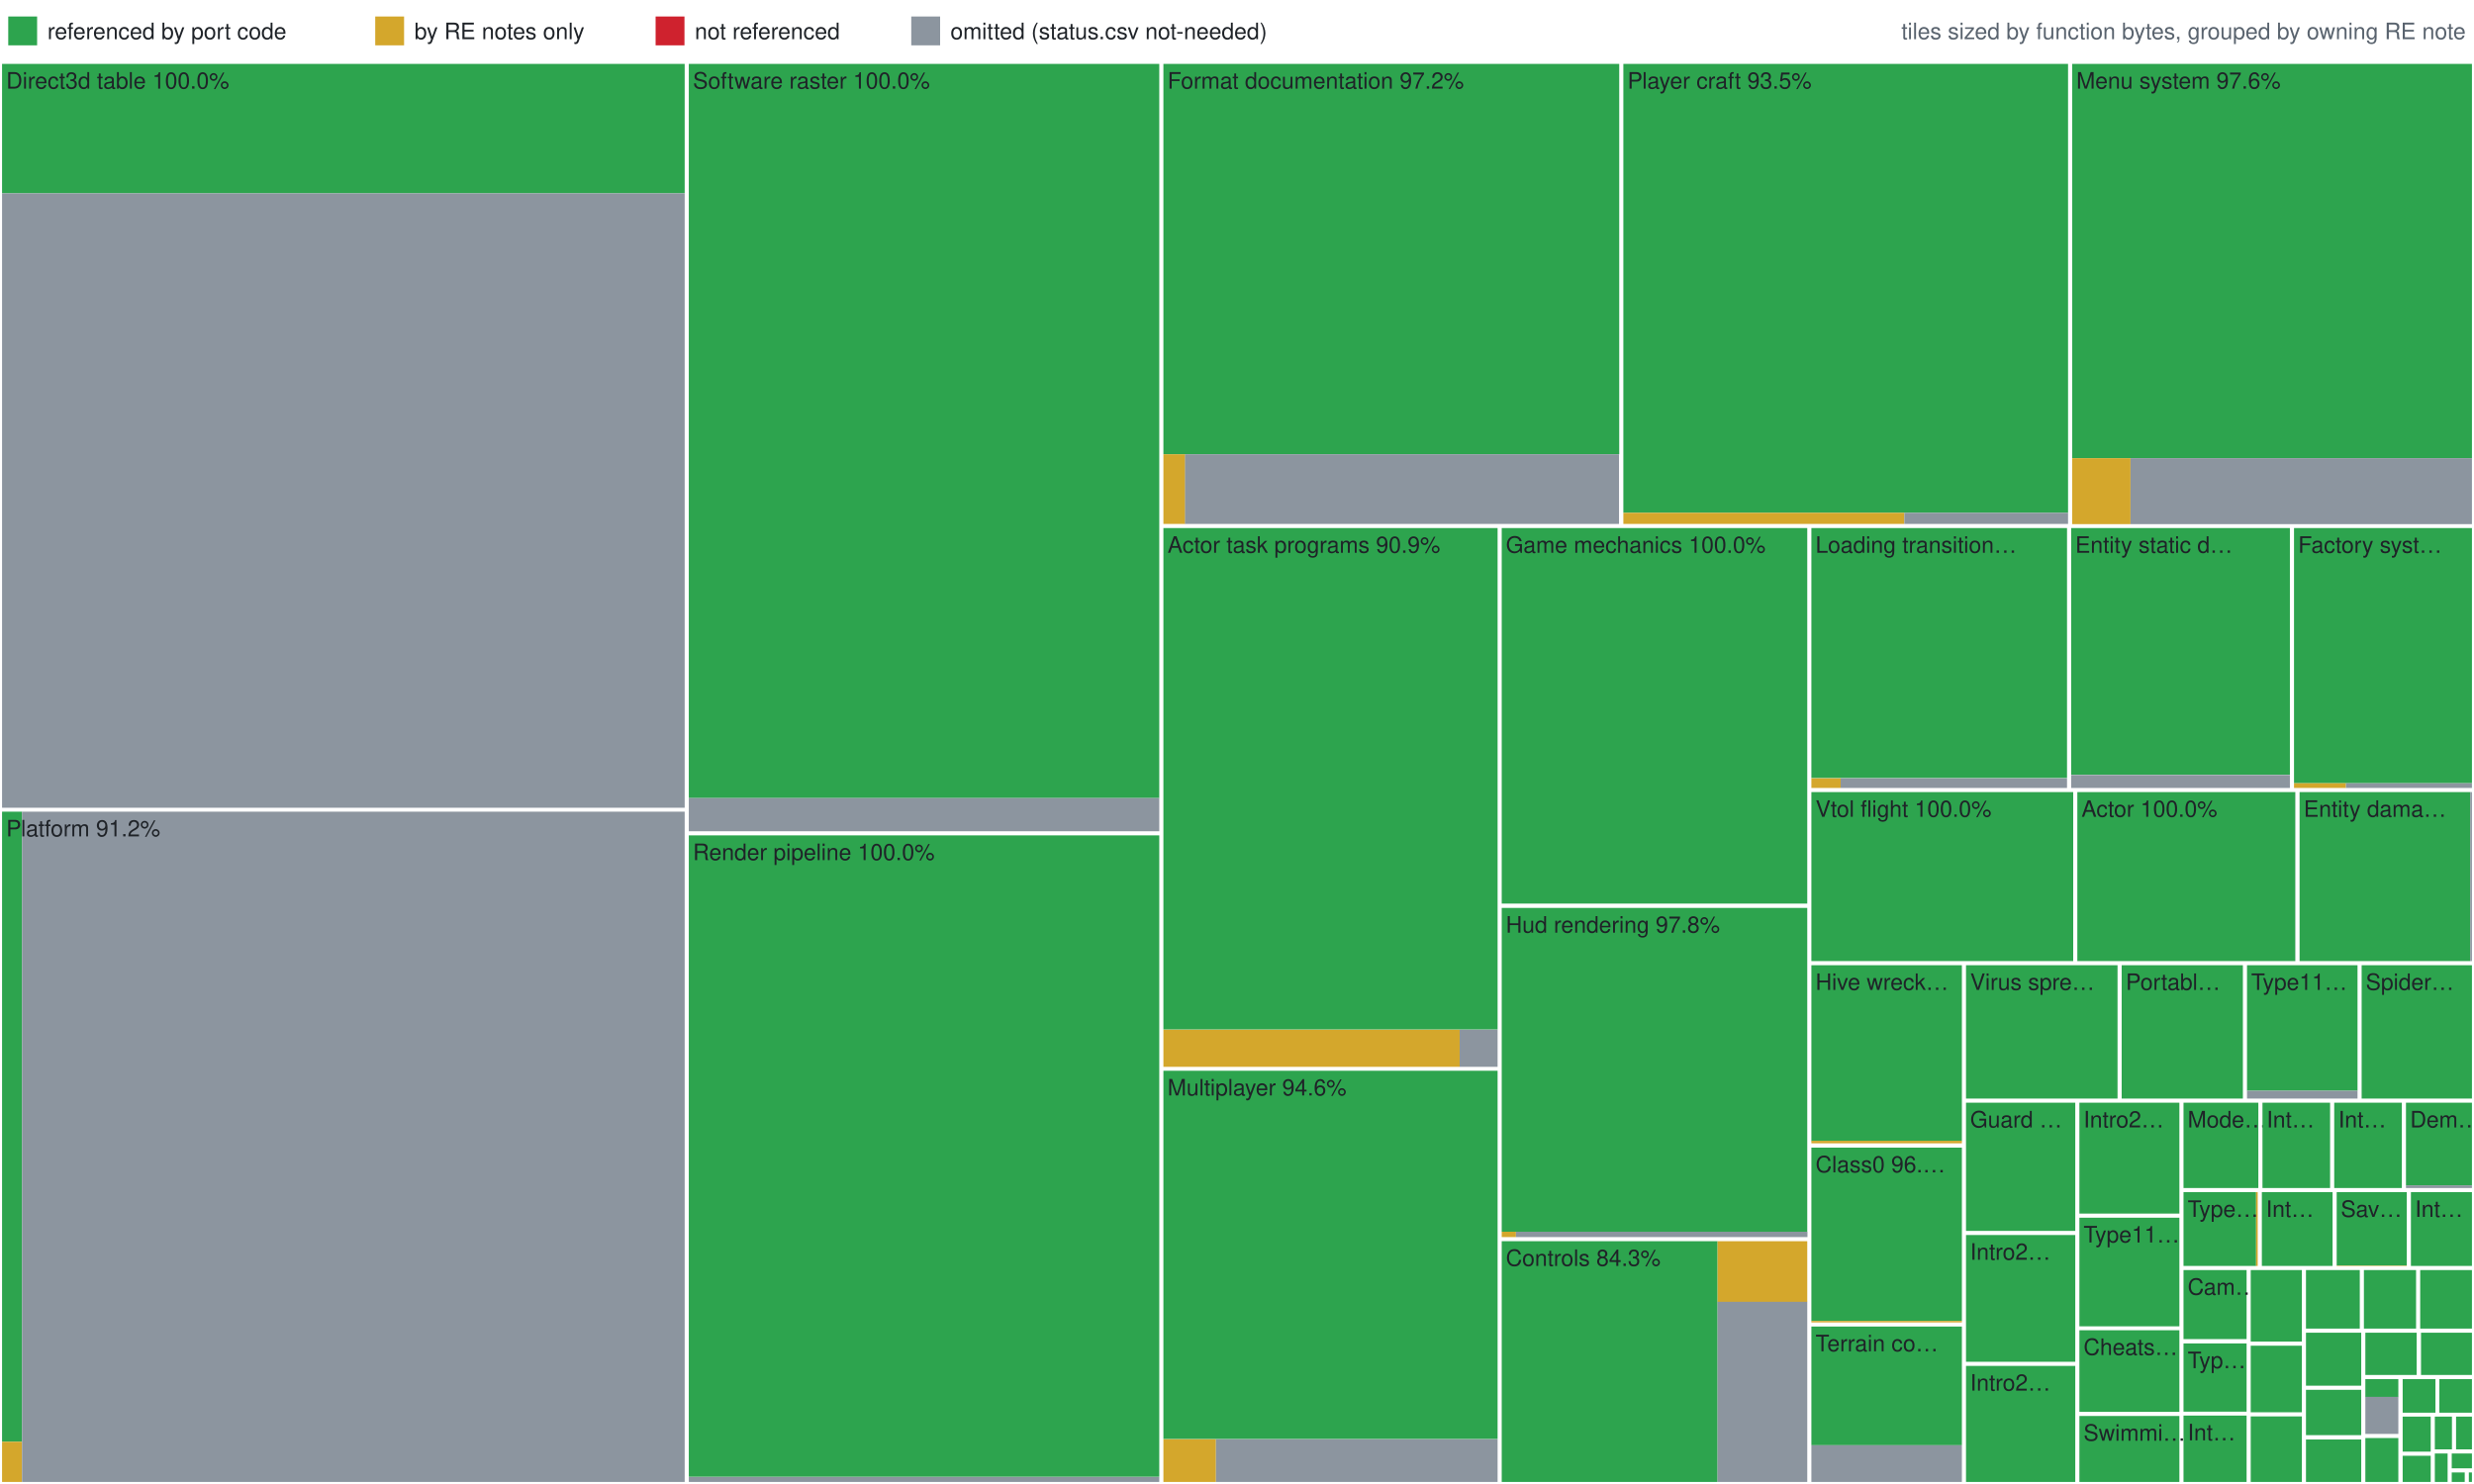
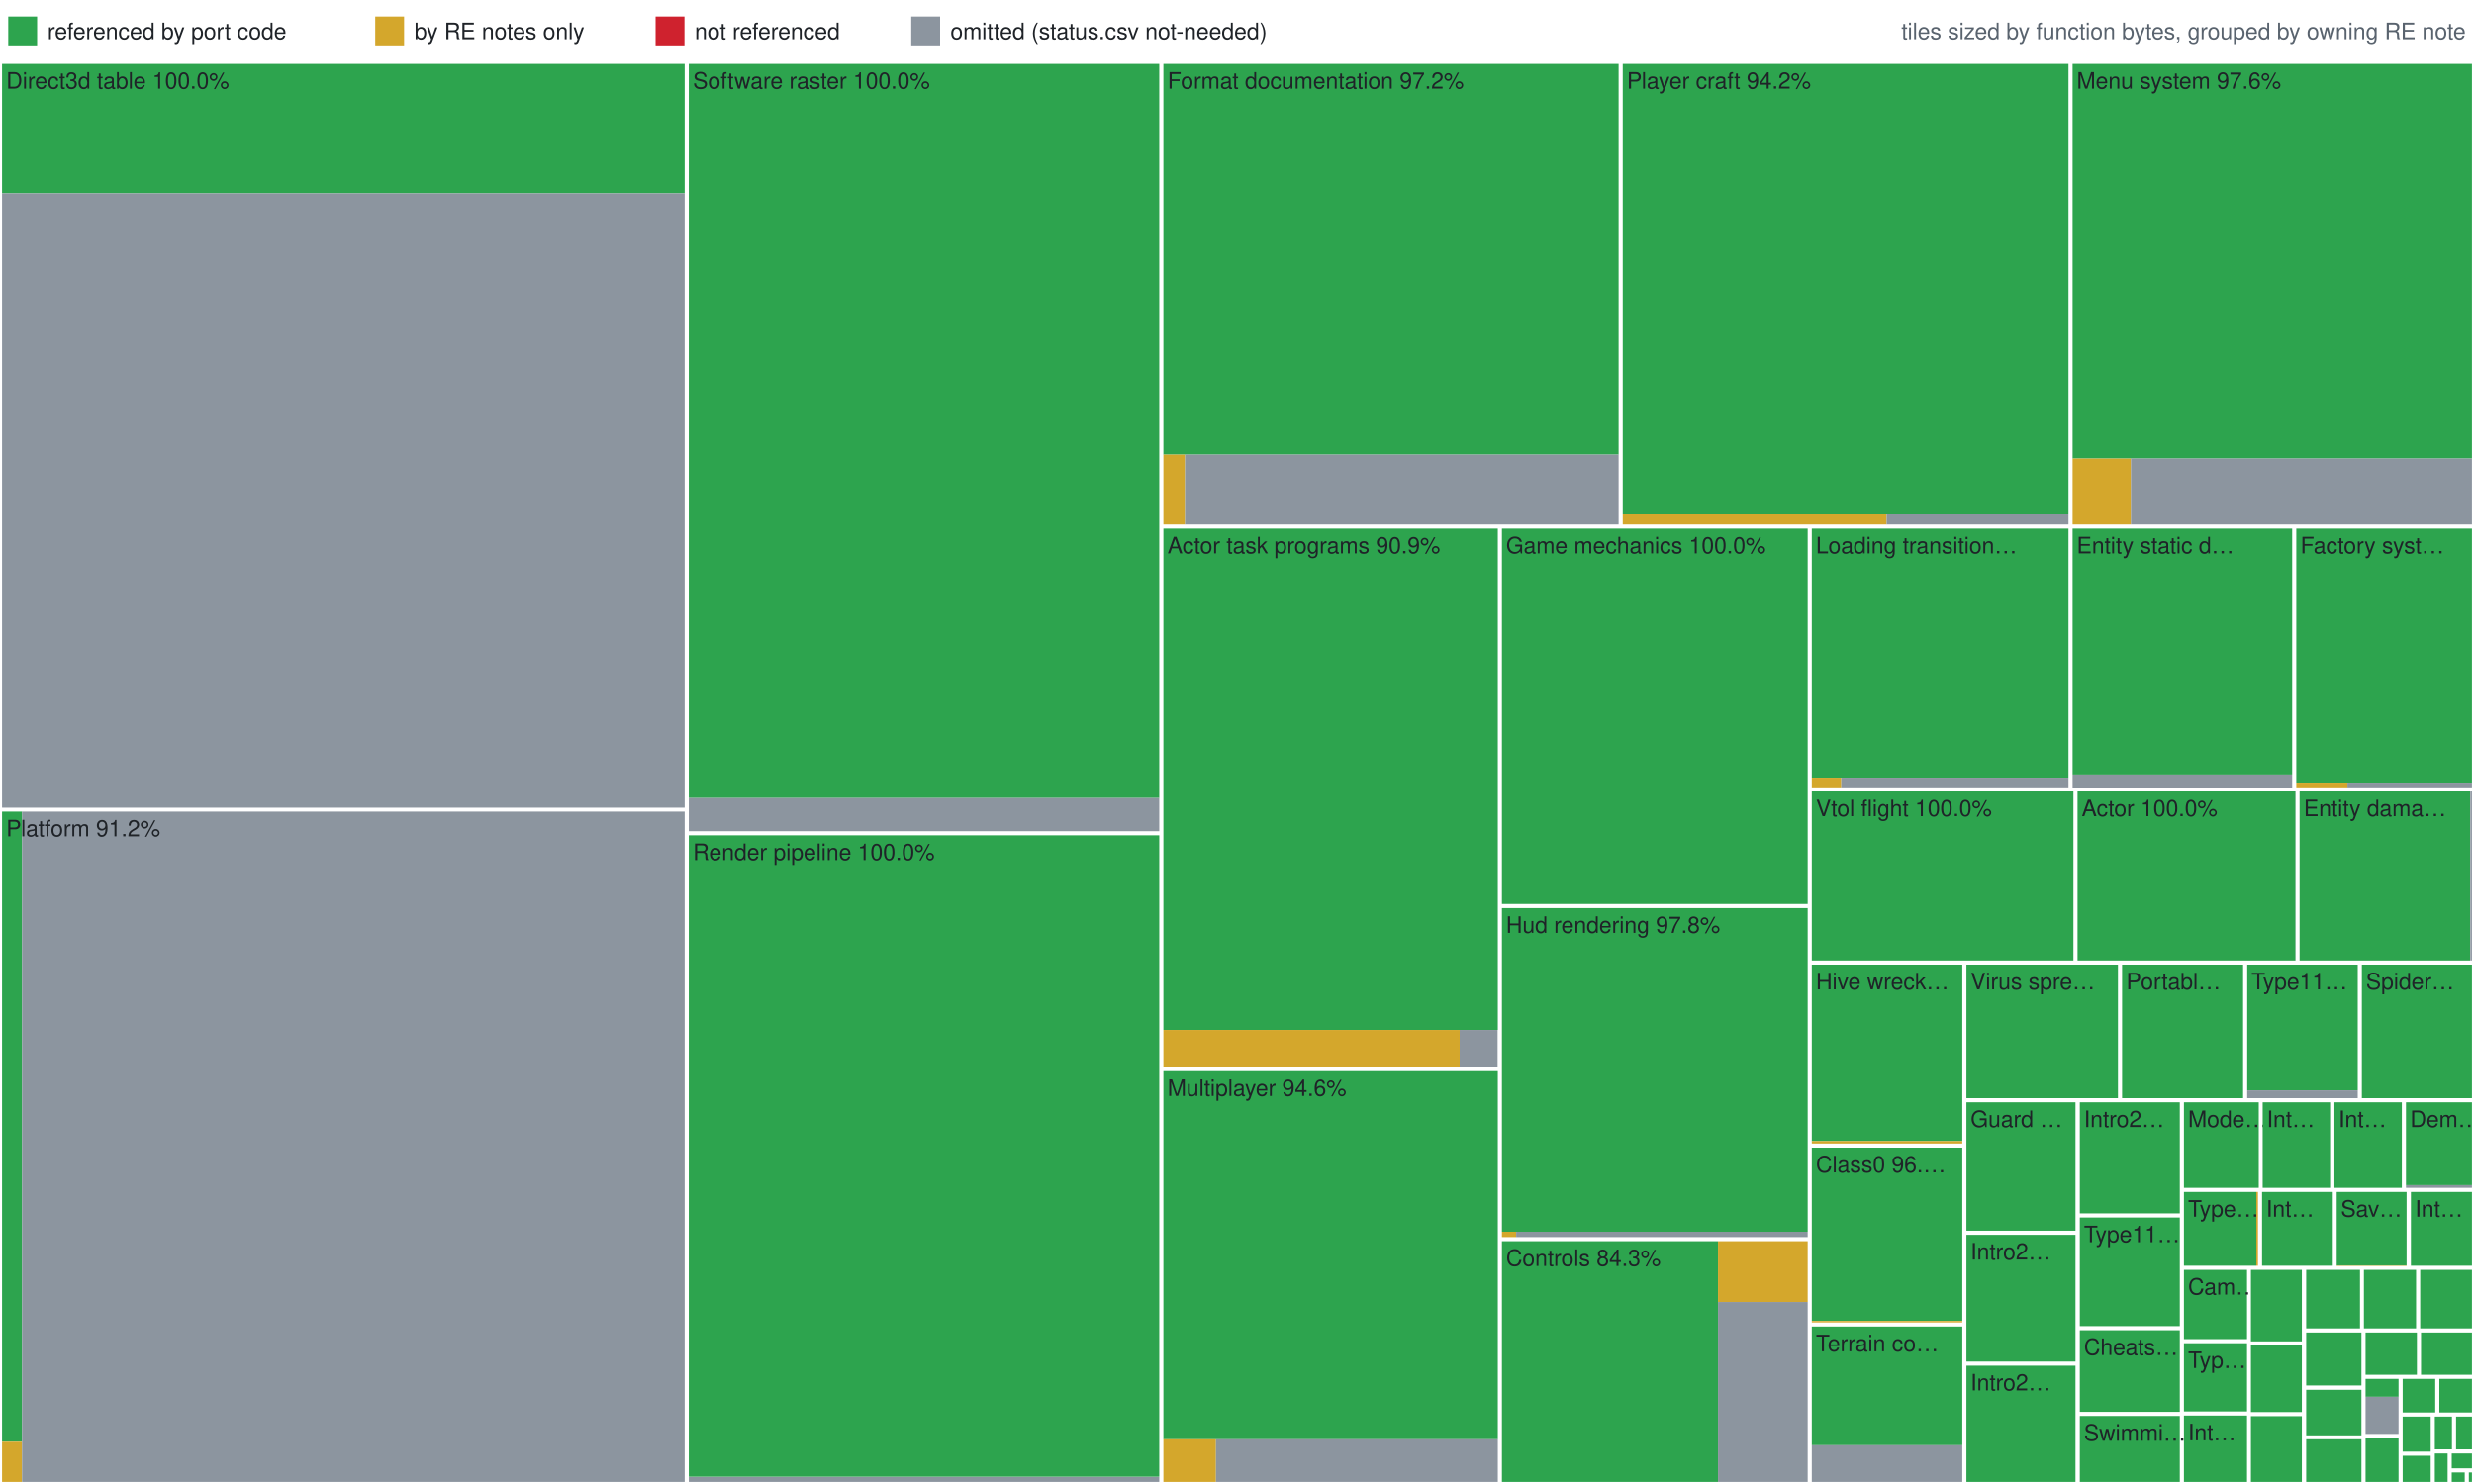
<svg xmlns="http://www.w3.org/2000/svg" width="1200" height="720" viewBox="0 0 1200 720" font-family="Segoe UI, Helvetica, Arial, sans-serif" font-size="11">
  <rect width="1200" height="720" fill="#ffffff" />
  <rect x="4" y="8" width="14" height="14" fill="#2da44e" />
  <text x="23" y="19" fill="#1f2328">referenced by port code</text>
  <rect x="182" y="8" width="14" height="14" fill="#d4a72c" />
  <text x="201" y="19" fill="#1f2328">by RE notes only</text>
  <rect x="318" y="8" width="14" height="14" fill="#cf222e" />
  <text x="337" y="19" fill="#1f2328">not referenced</text>
  <rect x="442" y="8" width="14" height="14" fill="#8c959f" />
  <text x="461" y="19" fill="#1f2328">omitted (status.csv not-needed)</text>
  <text x="1196" y="19" fill="#59636e" text-anchor="end">tiles sized by function bytes, grouped by owning RE note</text>
  <g>
    <rect x="1" y="31" width="331.1" height="62.8" fill="#2da44e" />
    <rect x="1" y="93.8" width="331.1" height="298.1" fill="#8c959f" />
    <text x="3" y="43" fill="#1f2328">Direct3d table 100.0%</text>
  </g>
  <g>
    <rect x="1" y="393.8" width="9.7" height="305.7" fill="#2da44e" />
    <rect x="1" y="699.5" width="9.7" height="19.5" fill="#d4a72c" />
    <rect x="10.7" y="393.8" width="321.4" height="325.2" fill="#8c959f" />
    <text x="3" y="405.8" fill="#1f2328">Platform 91.2%</text>
  </g>
  <g>
    <rect x="334.1" y="31" width="228.2" height="356.2" fill="#2da44e" />
    <rect x="334.1" y="387.2" width="228.2" height="16.1" fill="#8c959f" />
    <text x="336.1" y="43" fill="#1f2328">Software raster 100.0%</text>
  </g>
  <g>
    <rect x="334.1" y="405.3" width="228.2" height="311.2" fill="#2da44e" />
    <rect x="334.1" y="716.6" width="228.2" height="2.4" fill="#8c959f" />
    <text x="336.1" y="417.3" fill="#1f2328">Render pipeline 100.0%</text>
  </g>
  <g>
-     <rect x="564.3" y="31" width="221.1" height="189.4" fill="#2da44e" />
-     <rect x="564.3" y="220.4" width="10.6" height="33.8" fill="#d4a72c" />
-     <rect x="574.8" y="220.4" width="210.5" height="33.8" fill="#8c959f" />
+     <rect x="564.3" y="31" width="220.8" height="189.6" fill="#2da44e" />
+     <rect x="564.3" y="220.6" width="10.5" height="33.9" fill="#d4a72c" />
+     <rect x="574.8" y="220.6" width="210.3" height="33.9" fill="#8c959f" />
    <text x="566.3" y="43" fill="#1f2328">Format documentation 97.2%</text>
  </g>
  <g>
-     <rect x="787.4" y="31" width="215.7" height="217.8" fill="#2da44e" />
-     <rect x="787.4" y="248.8" width="136.3" height="5.4" fill="#d4a72c" />
-     <rect x="923.7" y="248.8" width="79.4" height="5.4" fill="#8c959f" />
-     <text x="789.4" y="43" fill="#1f2328">Player craft 93.5%</text>
-   </g>
-   <g>
-     <rect x="1005.1" y="31" width="193.9" height="191.3" fill="#2da44e" />
-     <rect x="1005.1" y="222.3" width="28.3" height="32" fill="#d4a72c" />
-     <rect x="1033.4" y="222.3" width="165.6" height="32" fill="#8c959f" />
-     <text x="1007.1" y="43" fill="#1f2328">Menu system 97.6%</text>
-   </g>
-   <g>
-     <rect x="564.3" y="256.2" width="162.1" height="243.3" fill="#2da44e" />
-     <rect x="564.3" y="499.6" width="143.7" height="18" fill="#d4a72c" />
-     <rect x="708" y="499.6" width="18.4" height="18" fill="#8c959f" />
-     <text x="566.3" y="268.2" fill="#1f2328">Actor task programs 90.9%</text>
-   </g>
-   <g>
-     <rect x="564.3" y="519.5" width="162.1" height="178.7" fill="#2da44e" />
+     <rect x="787.1" y="31" width="216.2" height="218.6" fill="#2da44e" />
+     <rect x="787.1" y="249.6" width="128" height="4.9" fill="#d4a72c" />
+     <rect x="915.1" y="249.6" width="88.2" height="4.9" fill="#8c959f" />
+     <text x="789.1" y="43" fill="#1f2328">Player craft 94.2%</text>
+   </g>
+   <g>
+     <rect x="1005.3" y="31" width="193.7" height="191.5" fill="#2da44e" />
+     <rect x="1005.3" y="222.5" width="28.3" height="32" fill="#d4a72c" />
+     <rect x="1033.6" y="222.5" width="165.4" height="32" fill="#8c959f" />
+     <text x="1007.3" y="43" fill="#1f2328">Menu system 97.6%</text>
+   </g>
+   <g>
+     <rect x="564.3" y="256.5" width="162.2" height="243.2" fill="#2da44e" />
+     <rect x="564.3" y="499.7" width="143.8" height="18" fill="#d4a72c" />
+     <rect x="708" y="499.7" width="18.4" height="18" fill="#8c959f" />
+     <text x="566.3" y="268.5" fill="#1f2328">Actor task programs 90.9%</text>
+   </g>
+   <g>
+     <rect x="564.3" y="519.7" width="162.2" height="178.6" fill="#2da44e" />
    <rect x="564.3" y="698.3" width="25.5" height="20.7" fill="#d4a72c" />
-     <rect x="589.8" y="698.3" width="136.6" height="20.7" fill="#8c959f" />
-     <text x="566.3" y="531.5" fill="#1f2328">Multiplayer 94.6%</text>
-   </g>
-   <g>
-     <rect x="728.4" y="256.2" width="148.2" height="182.2" fill="#2da44e" />
-     <text x="730.4" y="268.2" fill="#1f2328">Game mechanics 100.0%</text>
-   </g>
-   <g>
-     <rect x="728.4" y="440.5" width="148.2" height="157.1" fill="#2da44e" />
-     <rect x="728.4" y="597.6" width="6.9" height="2.6" fill="#d4a72c" />
-     <rect x="735.3" y="597.6" width="141.4" height="2.6" fill="#8c959f" />
-     <text x="730.4" y="452.5" fill="#1f2328">Hud rendering 97.8%</text>
-   </g>
-   <g>
-     <rect x="728.4" y="602.2" width="104.7" height="116.8" fill="#2da44e" />
-     <rect x="833.1" y="602.2" width="43.5" height="29.5" fill="#d4a72c" />
-     <rect x="833.1" y="631.6" width="43.5" height="87.4" fill="#8c959f" />
-     <text x="730.4" y="614.2" fill="#1f2328">Controls 84.3%</text>
-   </g>
-   <g>
-     <rect x="878.6" y="256.2" width="124" height="121.3" fill="#2da44e" />
-     <rect x="878.6" y="377.6" width="14.2" height="4.7" fill="#d4a72c" />
-     <rect x="892.8" y="377.6" width="109.8" height="4.7" fill="#8c959f" />
-     <text x="880.6" y="268.2" fill="#1f2328">Loading transition…</text>
-   </g>
-   <g>
-     <rect x="1004.6" y="256.2" width="106.1" height="119.7" fill="#2da44e" />
-     <rect x="1004.6" y="376" width="106.1" height="6.3" fill="#8c959f" />
-     <text x="1006.6" y="268.2" fill="#1f2328">Entity static d…</text>
-   </g>
-   <g>
-     <rect x="1112.7" y="256.2" width="86.3" height="123.8" fill="#2da44e" />
-     <rect x="1112.7" y="380" width="25.2" height="2.3" fill="#d4a72c" />
-     <rect x="1137.9" y="380" width="61.1" height="2.3" fill="#8c959f" />
-     <text x="1114.7" y="268.2" fill="#1f2328">Factory syst…</text>
-   </g>
-   <g>
-     <rect x="878.6" y="384.3" width="127" height="82" fill="#2da44e" />
-     <text x="880.6" y="396.3" fill="#1f2328">Vtol flight 100.0%</text>
-   </g>
-   <g>
-     <rect x="1007.6" y="384.3" width="105.7" height="82" fill="#2da44e" />
-     <rect x="1113.3" y="384.3" width="0.1" height="82" fill="#8c959f" />
-     <text x="1009.6" y="396.3" fill="#1f2328">Actor 100.0%</text>
-   </g>
-   <g>
-     <rect x="1115.4" y="384.3" width="82.8" height="82" fill="#2da44e" />
-     <rect x="1198.2" y="384.3" width="0.8" height="82" fill="#8c959f" />
-     <text x="1117.4" y="396.3" fill="#1f2328">Entity dama…</text>
-   </g>
-   <g>
-     <rect x="878.6" y="468.3" width="73" height="85.3" fill="#2da44e" />
-     <rect x="878.6" y="553.5" width="73" height="1.2" fill="#d4a72c" />
-     <text x="880.6" y="480.3" fill="#1f2328">Hive wreck…</text>
-   </g>
-   <g>
-     <rect x="878.6" y="556.8" width="73" height="84.1" fill="#2da44e" />
-     <rect x="878.6" y="640.9" width="73" height="0.7" fill="#d4a72c" />
-     <text x="880.6" y="568.8" fill="#1f2328">Class0 96.…</text>
-   </g>
-   <g>
-     <rect x="878.6" y="643.6" width="73" height="57.6" fill="#2da44e" />
-     <rect x="878.6" y="701.2" width="73" height="17.8" fill="#8c959f" />
-     <text x="880.6" y="655.6" fill="#1f2328">Terrain co…</text>
-   </g>
-   <g>
-     <rect x="953.6" y="468.3" width="73.5" height="64.7" fill="#2da44e" />
-     <text x="955.6" y="480.3" fill="#1f2328">Virus spre…</text>
-   </g>
-   <g>
-     <rect x="1029.1" y="468.3" width="58.8" height="64.7" fill="#2da44e" />
-     <text x="1031.1" y="480.3" fill="#1f2328">Portabl…</text>
-   </g>
-   <g>
-     <rect x="1089.9" y="468.3" width="53.6" height="60.9" fill="#2da44e" />
-     <rect x="1089.9" y="529.2" width="53.6" height="3.8" fill="#8c959f" />
-     <text x="1091.9" y="480.3" fill="#1f2328">Type11…</text>
-   </g>
-   <g>
-     <rect x="1145.5" y="468.3" width="53.5" height="64.7" fill="#2da44e" />
-     <text x="1147.5" y="480.3" fill="#1f2328">Spider…</text>
-   </g>
-   <g>
-     <rect x="953.6" y="535" width="53" height="62.2" fill="#2da44e" />
-     <text x="955.6" y="547" fill="#1f2328">Guard …</text>
-   </g>
-   <g>
-     <rect x="953.6" y="599.2" width="53" height="61.5" fill="#2da44e" />
-     <text x="955.6" y="611.2" fill="#1f2328">Intro2…</text>
-   </g>
-   <g>
-     <rect x="953.6" y="662.7" width="53" height="56.3" fill="#2da44e" />
-     <text x="955.6" y="674.7" fill="#1f2328">Intro2…</text>
-   </g>
-   <g>
-     <rect x="1008.6" y="535" width="48.5" height="53.8" fill="#2da44e" />
-     <text x="1010.6" y="547" fill="#1f2328">Intro2…</text>
-   </g>
-   <g>
-     <rect x="1008.6" y="590.8" width="48.5" height="52.7" fill="#2da44e" />
-     <text x="1010.6" y="602.8" fill="#1f2328">Type11…</text>
-   </g>
-   <g>
-     <rect x="1008.6" y="645.4" width="48.5" height="39.6" fill="#2da44e" />
-     <text x="1010.6" y="657.4" fill="#1f2328">Cheats…</text>
-   </g>
-   <g>
-     <rect x="1008.6" y="687" width="48.5" height="32" fill="#2da44e" />
-     <text x="1010.6" y="699" fill="#1f2328">Swimmi…</text>
-   </g>
-   <g>
-     <rect x="1059.1" y="535" width="36.3" height="41.4" fill="#2da44e" />
-     <text x="1061.1" y="547" fill="#1f2328">Mode…</text>
-   </g>
-   <g>
-     <rect x="1097.4" y="535" width="32.8" height="41.4" fill="#2da44e" />
-     <text x="1099.4" y="547" fill="#1f2328">Int…</text>
-   </g>
-   <g>
-     <rect x="1132.2" y="535" width="32.8" height="41.4" fill="#2da44e" />
-     <text x="1134.2" y="547" fill="#1f2328">Int…</text>
-   </g>
-   <g>
-     <rect x="1167" y="535" width="32" height="40.1" fill="#2da44e" />
-     <rect x="1167" y="575.1" width="32" height="1.3" fill="#8c959f" />
-     <text x="1169" y="547" fill="#1f2328">Dem…</text>
-   </g>
-   <g>
-     <rect x="1059.1" y="578.4" width="35.2" height="35.8" fill="#2da44e" />
-     <rect x="1094.3" y="578.4" width="0.8" height="35.8" fill="#d4a72c" />
-     <text x="1061.1" y="590.4" fill="#1f2328">Type…</text>
-   </g>
-   <g>
-     <rect x="1097.1" y="578.4" width="34.3" height="35.8" fill="#2da44e" />
-     <text x="1099.1" y="590.4" fill="#1f2328">Int…</text>
-   </g>
-   <g>
-     <rect x="1133.4" y="578.4" width="34" height="35.6" fill="#2da44e" />
-     <rect x="1133.4" y="614" width="34" height="0.2" fill="#d4a72c" />
-     <text x="1135.4" y="590.4" fill="#1f2328">Sav…</text>
-   </g>
-   <g>
-     <rect x="1169.4" y="578.4" width="29.6" height="35.8" fill="#2da44e" />
-     <text x="1171.4" y="590.4" fill="#1f2328">Int…</text>
-   </g>
-   <g>
-     <rect x="1059.1" y="616.2" width="30.6" height="33.5" fill="#2da44e" />
-     <text x="1061.1" y="628.2" fill="#1f2328">Cam…</text>
-   </g>
-   <g>
-     <rect x="1059.1" y="651.8" width="30.6" height="33.1" fill="#2da44e" />
-     <text x="1061.1" y="663.8" fill="#1f2328">Typ…</text>
-   </g>
-   <g>
-     <rect x="1059.1" y="686.8" width="30.6" height="32.2" fill="#2da44e" />
-     <text x="1061.1" y="698.8" fill="#1f2328">Int…</text>
-   </g>
-   <g>
-     <rect x="1091.7" y="616.2" width="24.8" height="34.7" fill="#2da44e" />
-   </g>
-   <g>
-     <rect x="1091.7" y="652.9" width="24.8" height="32.3" fill="#2da44e" />
-   </g>
-   <g>
-     <rect x="1091.7" y="687.2" width="24.8" height="31.8" fill="#2da44e" />
-   </g>
-   <g>
-     <rect x="1118.5" y="616.2" width="26.1" height="28.4" fill="#2da44e" />
-   </g>
-   <g>
-     <rect x="1146.6" y="616.2" width="25.3" height="28.4" fill="#2da44e" />
-   </g>
-   <g>
-     <rect x="1173.9" y="616.2" width="25.1" height="28.4" fill="#2da44e" />
-   </g>
-   <g>
-     <rect x="1118.5" y="646.6" width="26.8" height="25.7" fill="#2da44e" />
-   </g>
-   <g>
-     <rect x="1118.5" y="674.3" width="26.8" height="22" fill="#2da44e" />
-   </g>
-   <g>
-     <rect x="1118.5" y="698.4" width="26.8" height="20.6" fill="#2da44e" />
-   </g>
-   <g>
-     <rect x="1147.3" y="646.6" width="24.9" height="20.5" fill="#2da44e" />
-   </g>
-   <g>
-     <rect x="1174.3" y="646.6" width="24.7" height="20.5" fill="#2da44e" />
-   </g>
-   <g>
-     <rect x="1147.3" y="669.1" width="16" height="8.7" fill="#2da44e" />
-     <rect x="1147.3" y="677.7" width="16" height="18" fill="#8c959f" />
-   </g>
-   <g>
-     <rect x="1147.3" y="697.7" width="16" height="21.3" fill="#2da44e" />
-   </g>
-   <g>
-     <rect x="1165.4" y="669.1" width="15.9" height="16.3" fill="#2da44e" />
-   </g>
-   <g>
-     <rect x="1183.2" y="669.1" width="15.8" height="16.3" fill="#2da44e" />
+     <rect x="589.8" y="698.3" width="136.7" height="20.7" fill="#8c959f" />
+     <text x="566.3" y="531.7" fill="#1f2328">Multiplayer 94.6%</text>
+   </g>
+   <g>
+     <rect x="728.5" y="256.5" width="148.3" height="182.1" fill="#2da44e" />
+     <text x="730.5" y="268.5" fill="#1f2328">Game mechanics 100.0%</text>
+   </g>
+   <g>
+     <rect x="728.5" y="440.6" width="148.3" height="157" fill="#2da44e" />
+     <rect x="728.5" y="597.6" width="6.9" height="2.6" fill="#d4a72c" />
+     <rect x="735.4" y="597.6" width="141.4" height="2.6" fill="#8c959f" />
+     <text x="730.5" y="452.6" fill="#1f2328">Hud rendering 97.8%</text>
+   </g>
+   <g>
+     <rect x="728.5" y="602.2" width="104.8" height="116.8" fill="#2da44e" />
+     <rect x="833.3" y="602.2" width="43.5" height="29.5" fill="#d4a72c" />
+     <rect x="833.3" y="631.7" width="43.5" height="87.3" fill="#8c959f" />
+     <text x="730.5" y="614.2" fill="#1f2328">Controls 84.3%</text>
+   </g>
+   <g>
+     <rect x="878.8" y="256.5" width="124.5" height="120.8" fill="#2da44e" />
+     <rect x="878.8" y="377.3" width="14.3" height="4.7" fill="#d4a72c" />
+     <rect x="893.1" y="377.3" width="110.2" height="4.7" fill="#8c959f" />
+     <text x="880.8" y="268.5" fill="#1f2328">Loading transition…</text>
+   </g>
+   <g>
+     <rect x="1005.3" y="256.5" width="106.5" height="119.3" fill="#2da44e" />
+     <rect x="1005.3" y="375.8" width="106.5" height="6.3" fill="#8c959f" />
+     <text x="1007.3" y="268.5" fill="#1f2328">Entity static d…</text>
+   </g>
+   <g>
+     <rect x="1113.8" y="256.5" width="85.2" height="123.2" fill="#2da44e" />
+     <rect x="1113.8" y="379.7" width="24.9" height="2.3" fill="#d4a72c" />
+     <rect x="1138.6" y="379.7" width="60.4" height="2.3" fill="#8c959f" />
+     <text x="1115.8" y="268.5" fill="#1f2328">Factory syst…</text>
+   </g>
+   <g>
+     <rect x="878.8" y="384" width="126.9" height="82" fill="#2da44e" />
+     <text x="880.8" y="396" fill="#1f2328">Vtol flight 100.0%</text>
+   </g>
+   <g>
+     <rect x="1007.7" y="384" width="105.7" height="82" fill="#2da44e" />
+     <rect x="1113.4" y="384" width="0.1" height="82" fill="#8c959f" />
+     <text x="1009.7" y="396" fill="#1f2328">Actor 100.0%</text>
+   </g>
+   <g>
+     <rect x="1115.4" y="384" width="82.7" height="82" fill="#2da44e" />
+     <rect x="1198.2" y="384" width="0.8" height="82" fill="#8c959f" />
+     <text x="1117.4" y="396" fill="#1f2328">Entity dama…</text>
+   </g>
+   <g>
+     <rect x="878.8" y="468" width="73" height="85.6" fill="#2da44e" />
+     <rect x="878.8" y="553.6" width="73" height="1.2" fill="#d4a72c" />
+     <text x="880.8" y="480" fill="#1f2328">Hive wreck…</text>
+   </g>
+   <g>
+     <rect x="878.8" y="556.8" width="73" height="84" fill="#2da44e" />
+     <rect x="878.8" y="640.9" width="73" height="0.7" fill="#d4a72c" />
+     <text x="880.8" y="568.8" fill="#1f2328">Class0 96.…</text>
+   </g>
+   <g>
+     <rect x="878.8" y="643.6" width="73" height="57.6" fill="#2da44e" />
+     <rect x="878.8" y="701.2" width="73" height="17.8" fill="#8c959f" />
+     <text x="880.8" y="655.6" fill="#1f2328">Terrain co…</text>
+   </g>
+   <g>
+     <rect x="953.8" y="468" width="73.5" height="64.8" fill="#2da44e" />
+     <text x="955.8" y="480" fill="#1f2328">Virus spre…</text>
+   </g>
+   <g>
+     <rect x="1029.3" y="468" width="58.7" height="64.8" fill="#2da44e" />
+     <text x="1031.3" y="480" fill="#1f2328">Portabl…</text>
+   </g>
+   <g>
+     <rect x="1090" y="468" width="53.6" height="61" fill="#2da44e" />
+     <rect x="1090" y="529" width="53.6" height="3.8" fill="#8c959f" />
+     <text x="1092" y="480" fill="#1f2328">Type11…</text>
+   </g>
+   <g>
+     <rect x="1145.6" y="468" width="53.4" height="64.8" fill="#2da44e" />
+     <text x="1147.6" y="480" fill="#1f2328">Spider…</text>
+   </g>
+   <g>
+     <rect x="953.8" y="534.8" width="52.9" height="62.3" fill="#2da44e" />
+     <text x="955.8" y="546.8" fill="#1f2328">Guard …</text>
+   </g>
+   <g>
+     <rect x="953.8" y="599.1" width="52.9" height="61.5" fill="#2da44e" />
+     <text x="955.8" y="611.1" fill="#1f2328">Intro2…</text>
+   </g>
+   <g>
+     <rect x="953.8" y="662.6" width="52.9" height="56.4" fill="#2da44e" />
+     <text x="955.8" y="674.6" fill="#1f2328">Intro2…</text>
+   </g>
+   <g>
+     <rect x="1008.8" y="534.8" width="48.5" height="53.9" fill="#2da44e" />
+     <text x="1010.8" y="546.8" fill="#1f2328">Intro2…</text>
+   </g>
+   <g>
+     <rect x="1008.8" y="590.7" width="48.5" height="52.7" fill="#2da44e" />
+     <text x="1010.8" y="602.7" fill="#1f2328">Type11…</text>
+   </g>
+   <g>
+     <rect x="1008.8" y="645.4" width="48.5" height="39.6" fill="#2da44e" />
+     <text x="1010.8" y="657.4" fill="#1f2328">Cheats…</text>
+   </g>
+   <g>
+     <rect x="1008.8" y="687" width="48.5" height="32" fill="#2da44e" />
+     <text x="1010.8" y="699" fill="#1f2328">Swimmi…</text>
+   </g>
+   <g>
+     <rect x="1059.3" y="534.8" width="36.3" height="41.5" fill="#2da44e" />
+     <text x="1061.3" y="546.8" fill="#1f2328">Mode…</text>
+   </g>
+   <g>
+     <rect x="1097.5" y="534.8" width="32.7" height="41.5" fill="#2da44e" />
+     <text x="1099.5" y="546.8" fill="#1f2328">Int…</text>
+   </g>
+   <g>
+     <rect x="1132.3" y="534.8" width="32.7" height="41.5" fill="#2da44e" />
+     <text x="1134.3" y="546.8" fill="#1f2328">Int…</text>
+   </g>
+   <g>
+     <rect x="1167" y="534.8" width="32" height="40.2" fill="#2da44e" />
+     <rect x="1167" y="575" width="32" height="1.3" fill="#8c959f" />
+     <text x="1169" y="546.8" fill="#1f2328">Dem…</text>
+   </g>
+   <g>
+     <rect x="1059.3" y="578.3" width="35.1" height="35.8" fill="#2da44e" />
+     <rect x="1094.4" y="578.3" width="0.8" height="35.8" fill="#d4a72c" />
+     <text x="1061.3" y="590.3" fill="#1f2328">Type…</text>
+   </g>
+   <g>
+     <rect x="1097.2" y="578.3" width="34.3" height="35.8" fill="#2da44e" />
+     <text x="1099.2" y="590.3" fill="#1f2328">Int…</text>
+   </g>
+   <g>
+     <rect x="1133.4" y="578.3" width="33.9" height="35.7" fill="#2da44e" />
+     <rect x="1133.4" y="613.9" width="33.9" height="0.2" fill="#d4a72c" />
+     <text x="1135.4" y="590.3" fill="#1f2328">Sav…</text>
+   </g>
+   <g>
+     <rect x="1169.4" y="578.3" width="29.6" height="35.8" fill="#2da44e" />
+     <text x="1171.4" y="590.3" fill="#1f2328">Int…</text>
+   </g>
+   <g>
+     <rect x="1059.3" y="616.1" width="30.6" height="33.6" fill="#2da44e" />
+     <text x="1061.3" y="628.1" fill="#1f2328">Cam…</text>
+   </g>
+   <g>
+     <rect x="1059.3" y="651.7" width="30.6" height="33.1" fill="#2da44e" />
+     <text x="1061.3" y="663.7" fill="#1f2328">Typ…</text>
+   </g>
+   <g>
+     <rect x="1059.3" y="686.8" width="30.6" height="32.2" fill="#2da44e" />
+     <text x="1061.3" y="698.8" fill="#1f2328">Int…</text>
+   </g>
+   <g>
+     <rect x="1091.8" y="616.1" width="24.7" height="34.7" fill="#2da44e" />
+   </g>
+   <g>
+     <rect x="1091.8" y="652.8" width="24.7" height="32.3" fill="#2da44e" />
+   </g>
+   <g>
+     <rect x="1091.8" y="687.1" width="24.7" height="31.9" fill="#2da44e" />
+   </g>
+   <g>
+     <rect x="1118.6" y="616.1" width="26.1" height="28.4" fill="#2da44e" />
+   </g>
+   <g>
+     <rect x="1146.6" y="616.1" width="25.3" height="28.4" fill="#2da44e" />
+   </g>
+   <g>
+     <rect x="1173.9" y="616.1" width="25.1" height="28.4" fill="#2da44e" />
+   </g>
+   <g>
+     <rect x="1118.6" y="646.5" width="26.8" height="25.7" fill="#2da44e" />
+   </g>
+   <g>
+     <rect x="1118.6" y="674.3" width="26.8" height="22.1" fill="#2da44e" />
+   </g>
+   <g>
+     <rect x="1118.6" y="698.3" width="26.8" height="20.7" fill="#2da44e" />
+   </g>
+   <g>
+     <rect x="1147.4" y="646.5" width="24.9" height="20.5" fill="#2da44e" />
+   </g>
+   <g>
+     <rect x="1174.3" y="646.5" width="24.7" height="20.5" fill="#2da44e" />
+   </g>
+   <g>
+     <rect x="1147.4" y="669" width="16" height="8.7" fill="#2da44e" />
+     <rect x="1147.4" y="677.7" width="16" height="18" fill="#8c959f" />
+   </g>
+   <g>
+     <rect x="1147.4" y="697.7" width="16" height="21.3" fill="#2da44e" />
+   </g>
+   <g>
+     <rect x="1165.4" y="669" width="15.8" height="16.3" fill="#2da44e" />
+   </g>
+   <g>
+     <rect x="1183.2" y="669" width="15.8" height="16.3" fill="#2da44e" />
  </g>
  <g>
    <rect x="1165.4" y="687.3" width="13.6" height="17" fill="#2da44e" />
  </g>
  <g>
    <rect x="1165.4" y="706.3" width="13.6" height="12.7" fill="#2da44e" />
  </g>
  <g>
    <rect x="1181" y="687.3" width="8.3" height="15.9" fill="#2da44e" />
  </g>
  <g>
    <rect x="1191.3" y="687.3" width="7.7" height="15.9" fill="#2da44e" />
  </g>
  <g>
    <rect x="1181" y="705.2" width="6.2" height="13.8" fill="#2da44e" />
  </g>
  <g>
    <rect x="1189.2" y="705.2" width="9.8" height="7.2" fill="#2da44e" />
  </g>
  <g>
    <rect x="1189.2" y="714.4" width="6.3" height="4.6" fill="#2da44e" />
  </g>
  <g>
    <rect x="1197.5" y="714.4" width="1.5" height="4.6" fill="#2da44e" />
  </g>
</svg>
